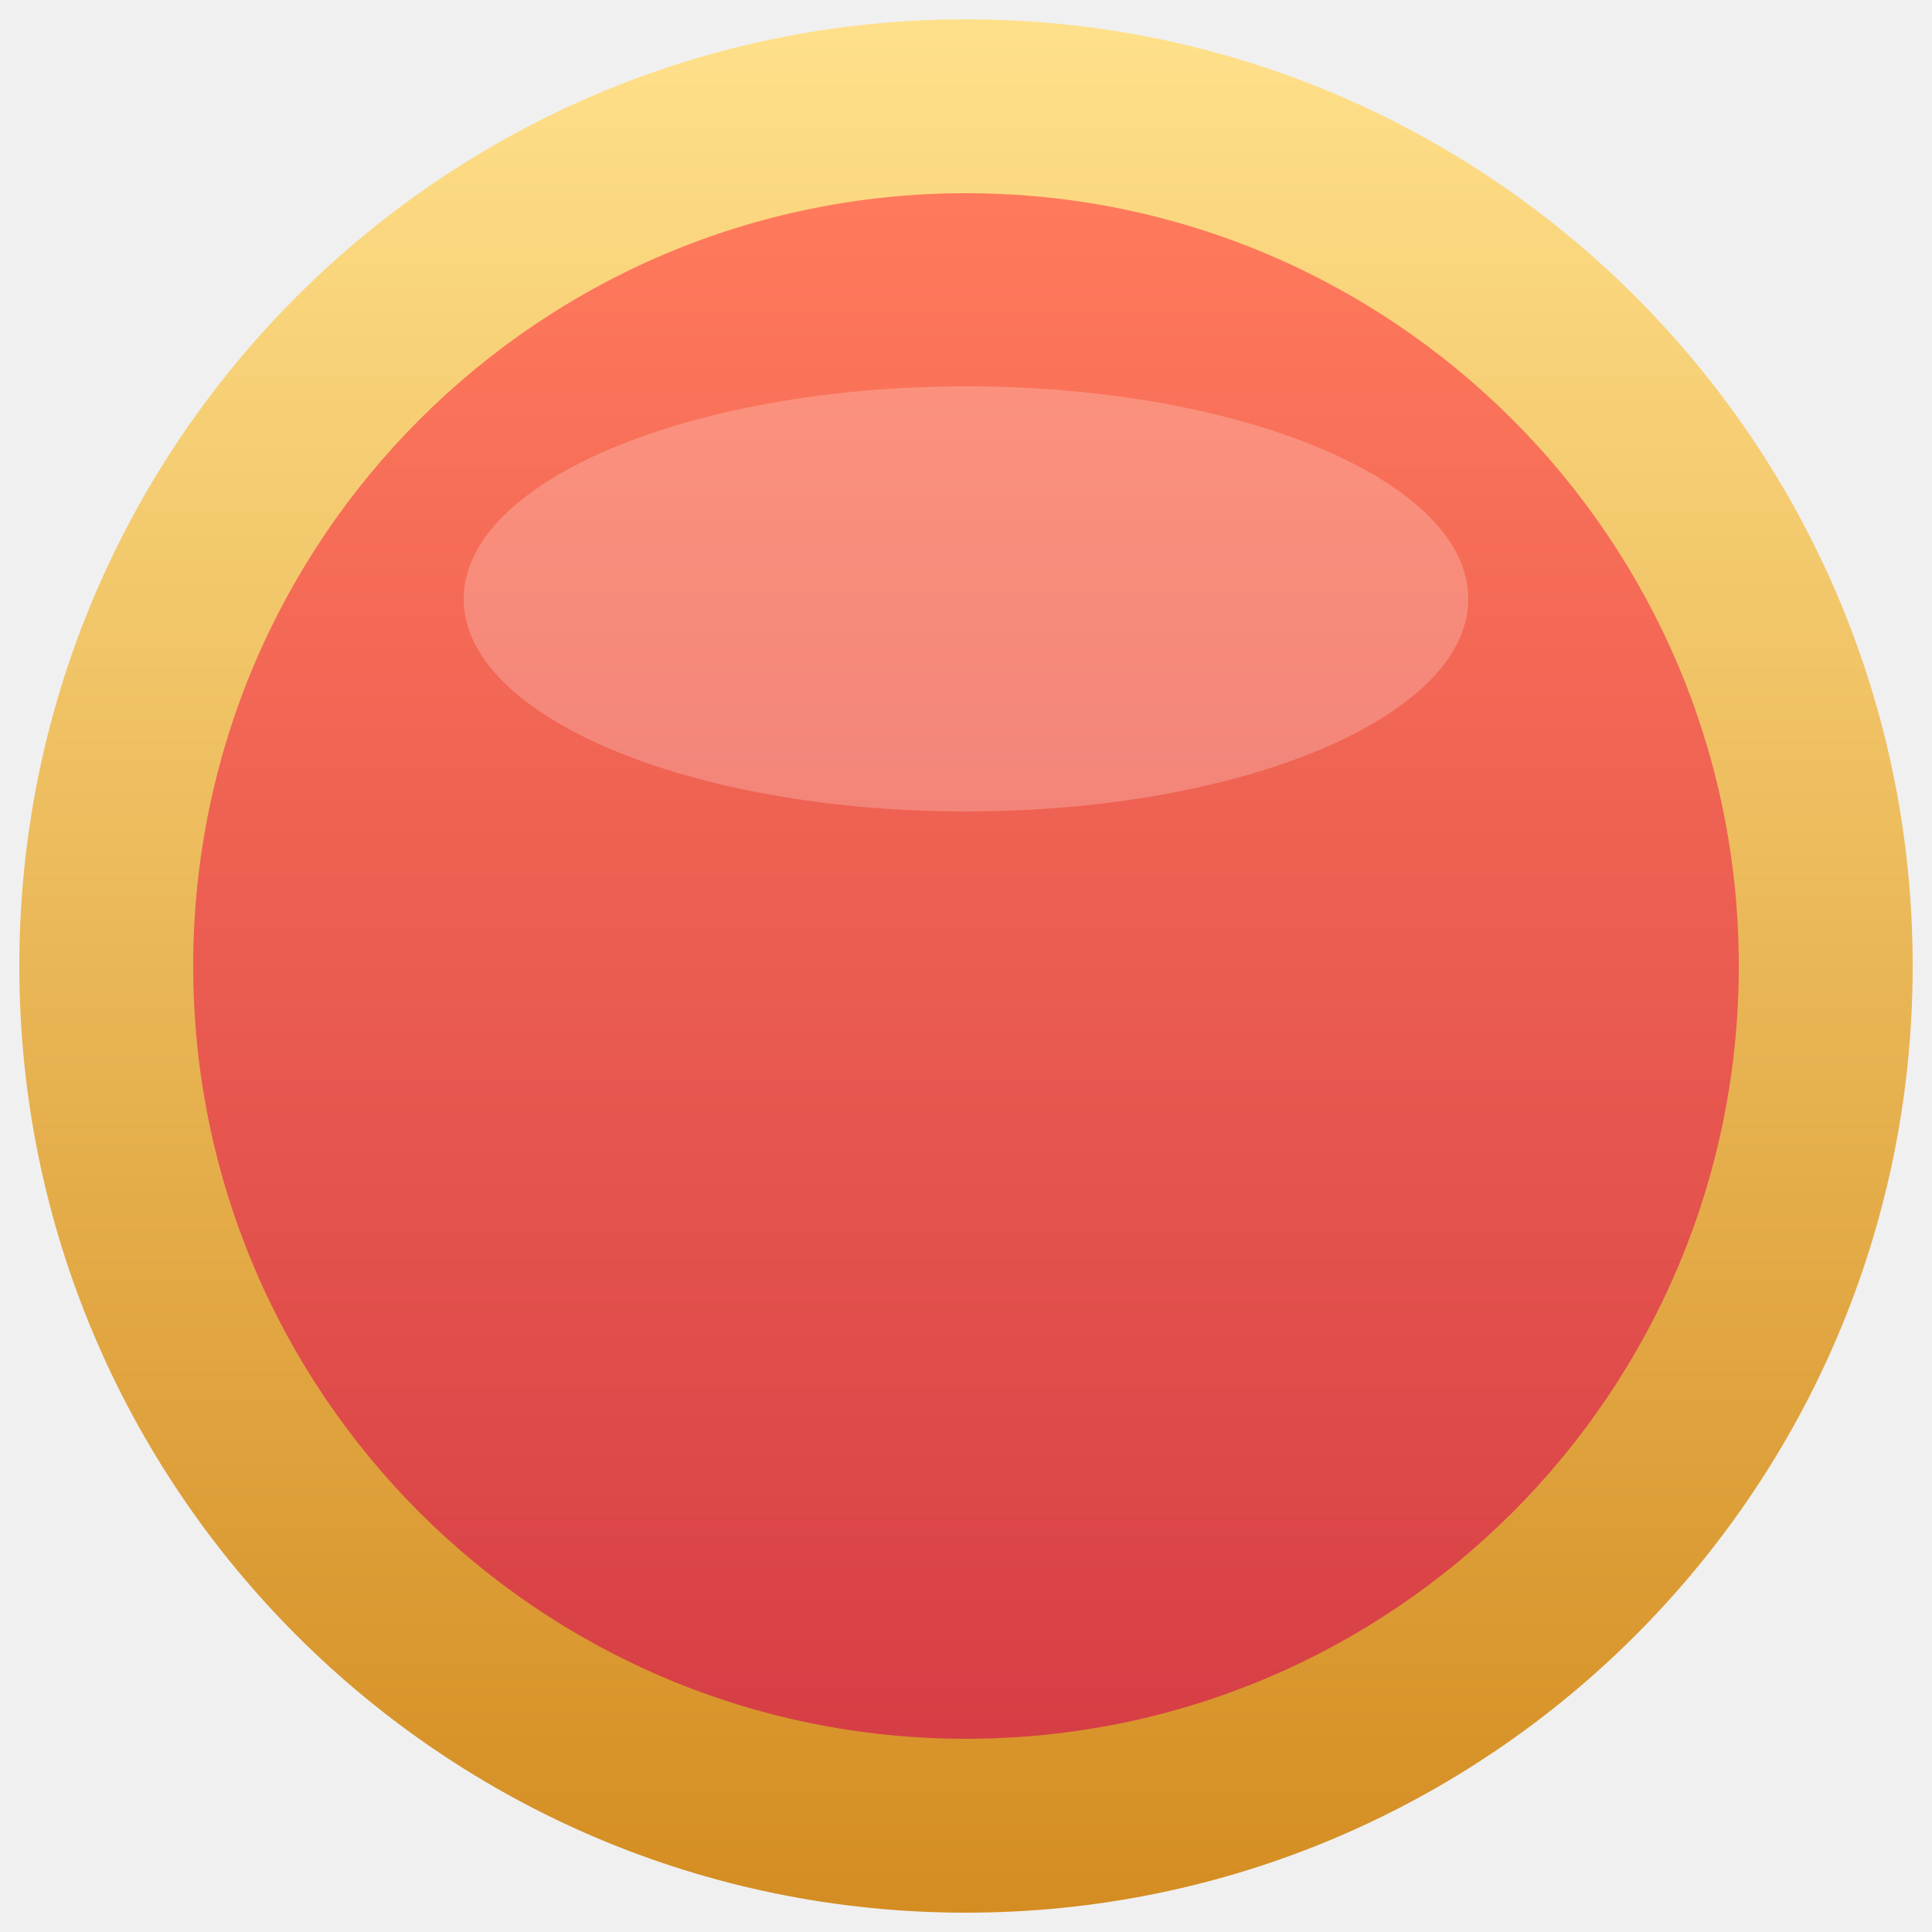
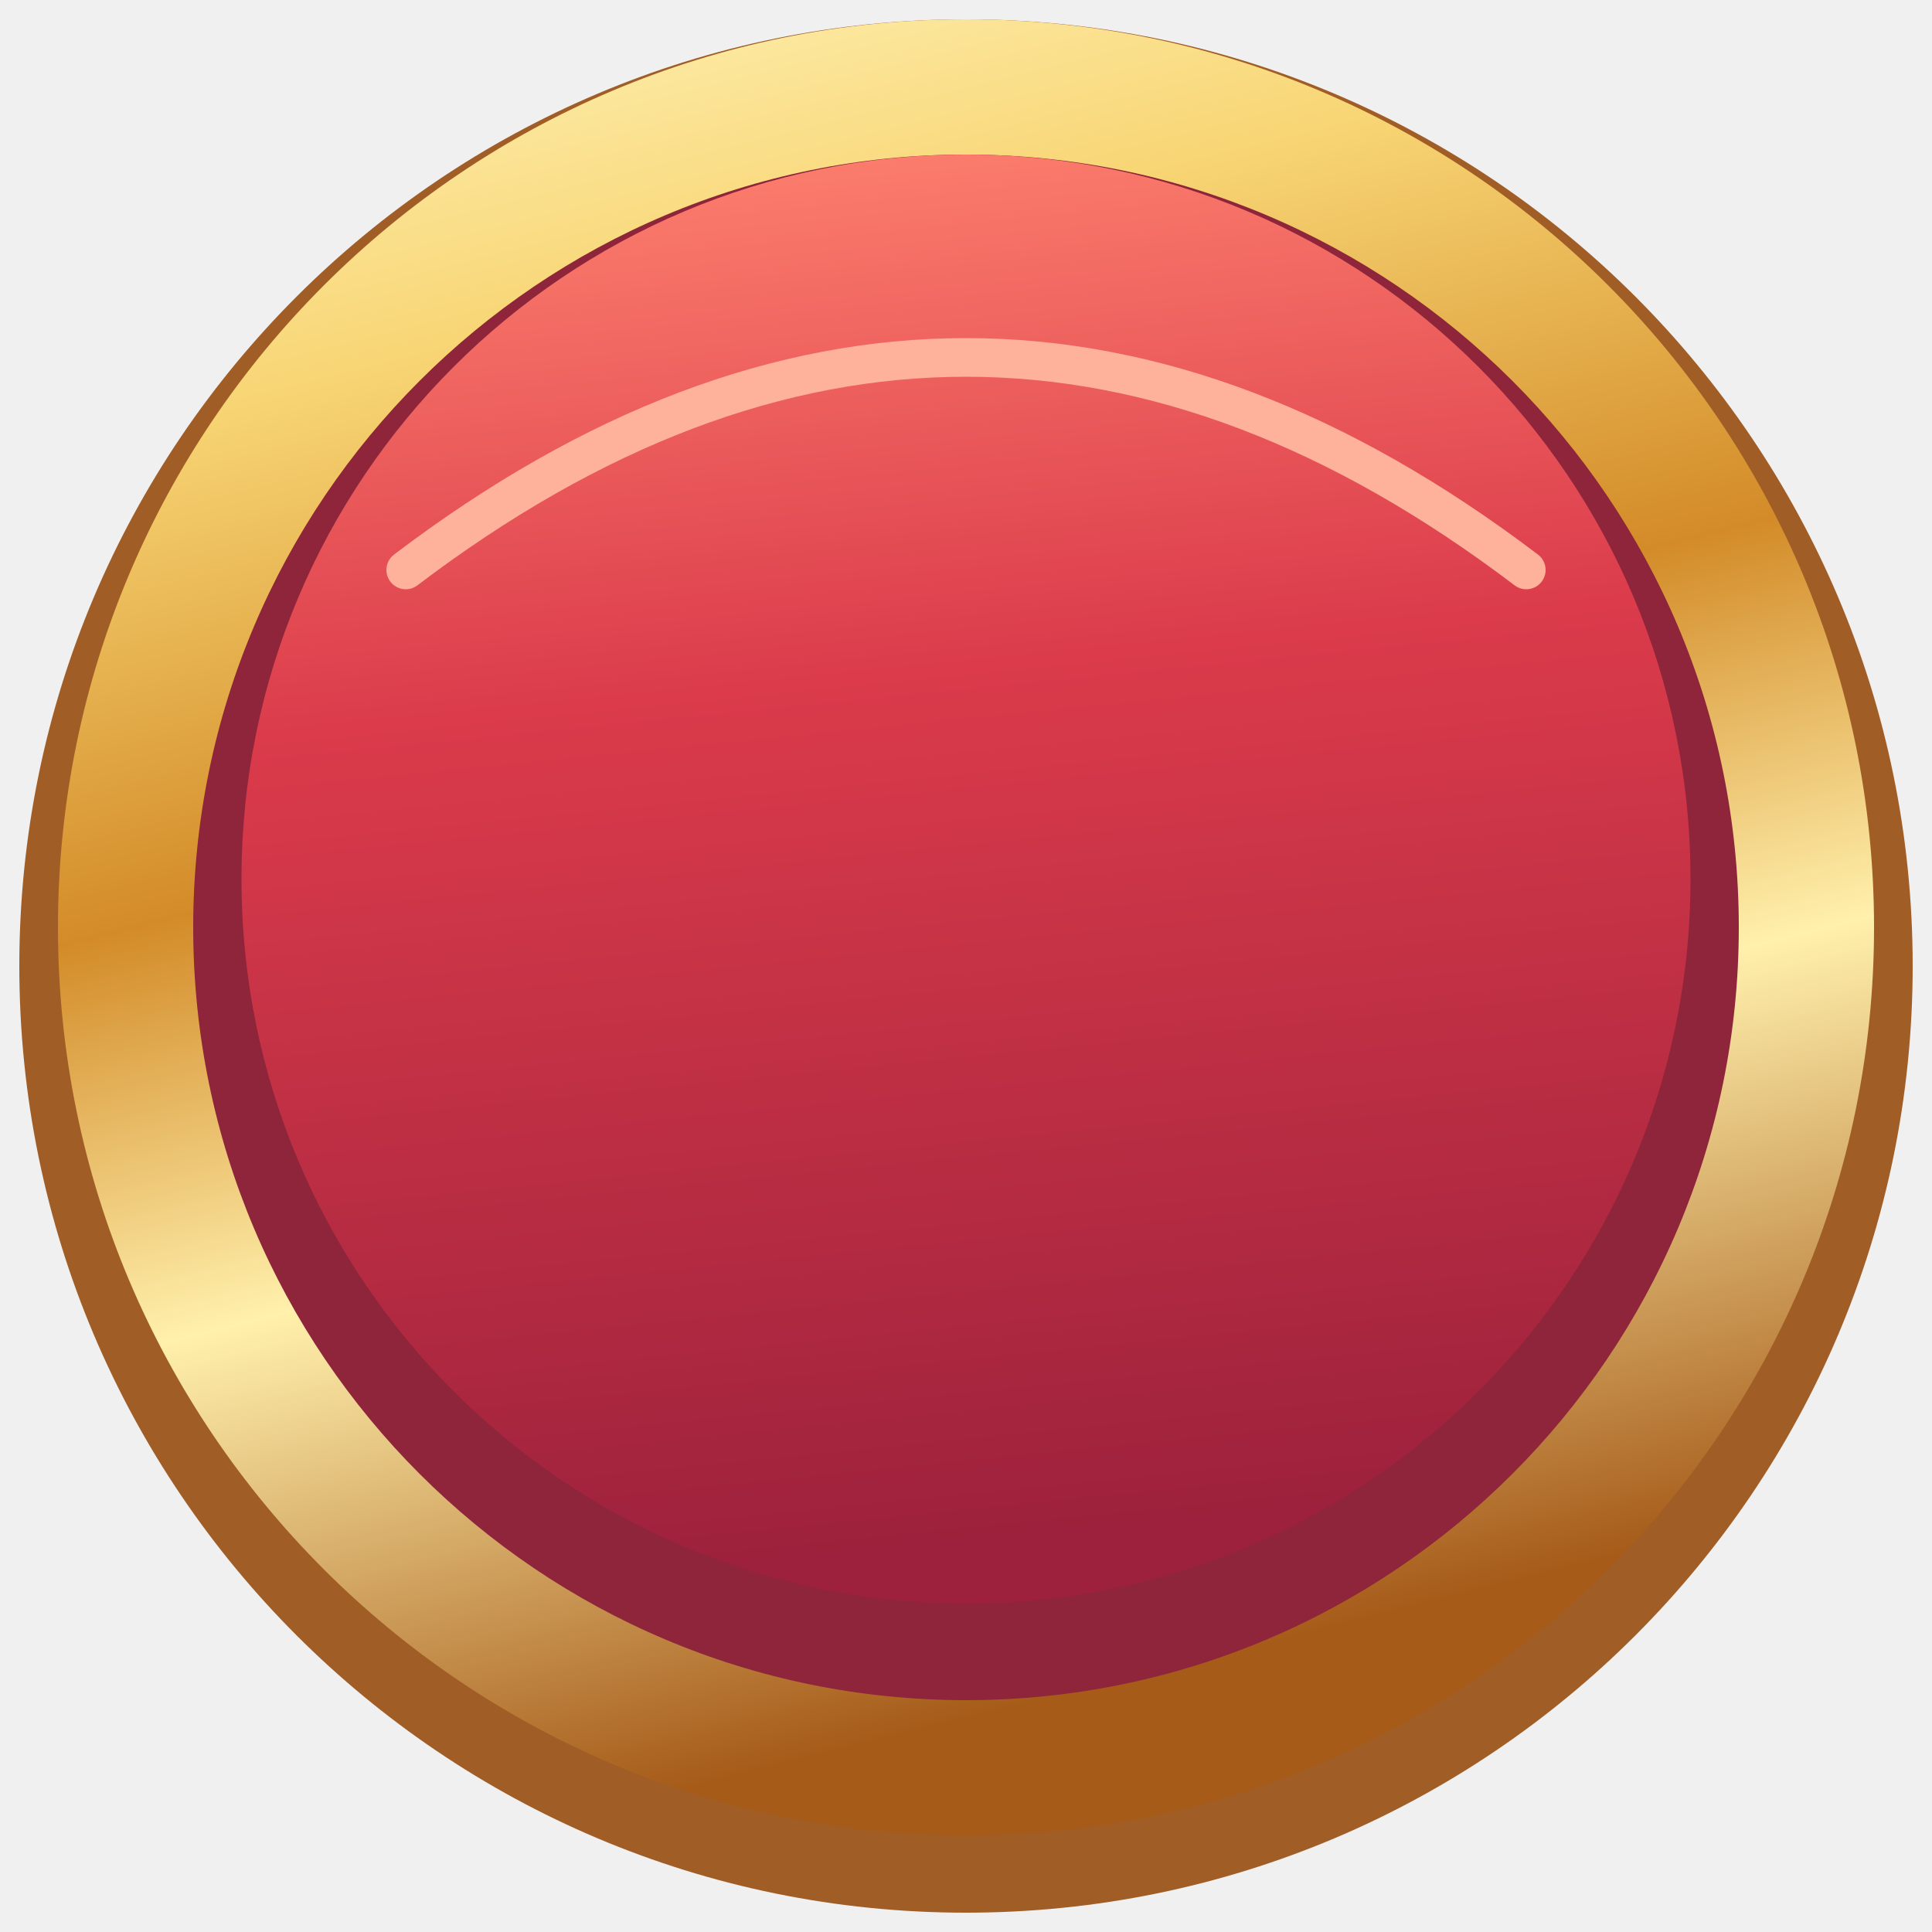
<svg xmlns="http://www.w3.org/2000/svg" width="200" height="200" viewBox="0 0 200 200">
  <defs>
-     <linearGradient id="g" x1="0" y1="0" x2="0" y2="1">
-       <stop offset="0" stop-color="#ffe08a" />
-       <stop offset="1" stop-color="#d48d22" />
+     <linearGradient id="gold" x2=".25" y2="1">
+       <stop stop-color="#fff6bf" />
+       <stop offset=".22" stop-color="#f8d574" />
+       <stop offset=".48" stop-color="#d38b28" />
+       <stop offset=".7" stop-color="#fff0ac" />
+       <stop offset="1" stop-color="#a65b19" />
    </linearGradient>
-     <linearGradient id="r" x1="0" y1="0" x2="0" y2="1">
-       <stop offset="0" stop-color="#ff7a5c" />
-       <stop offset="1" stop-color="#d63e45" />
+     <linearGradient id="red" x2=".1" y2="1">
+       <stop stop-color="#ff8470" />
+       <stop offset=".4" stop-color="#db3b4b" />
+       <stop offset="1" stop-color="#9d213c" />
+     </linearGradient>
+     <linearGradient id="cream" x2="0" y2="1">
+       <stop stop-color="#fffdf1" />
+       <stop offset="1" stop-color="#ffe3ba" />
+     </linearGradient>
+     <linearGradient id="blue" x2=".4" y2="1">
+       <stop stop-color="#8ee8fa" />
+       <stop offset=".5" stop-color="#36b7dc" />
+       <stop offset="1" stop-color="#186dba" />
+     </linearGradient>
+     <linearGradient id="mint" x2=".4" y2="1">
+       <stop stop-color="#b2f7d0" />
+       <stop offset="1" stop-color="#249f88" />
+     </linearGradient>
+     <radialGradient id="wall">
+       <stop stop-color="#fffef3" />
+       <stop offset=".65" stop-color="#ffe9c7" />
+       <stop offset="1" stop-color="#f4c695" />
+     </radialGradient>
+     <linearGradient id="velvet">
+       <stop stop-color="#98263f" />
+       <stop offset=".2" stop-color="#ea5c58" />
+       <stop offset=".4" stop-color="#b63045" />
+       <stop offset=".65" stop-color="#f17a67" />
+       <stop offset=".85" stop-color="#ad2c42" />
+       <stop offset="1" stop-color="#d94b51" />
    </linearGradient>
  </defs>
-   <circle cx="100" cy="100" r="98" fill="url(#g)" />
-   <circle cx="100" cy="100" r="80" fill="url(#r)" />
-   <ellipse cx="100" cy="62" rx="52" ry="22" fill="#fff" fill-opacity=".22" />
+   <circle cx="100" cy="100" r="98" fill="#a15d26" />
+   <circle cx="100" cy="96" r="94" fill="url(#gold)" />
+   <circle cx="100" cy="96" r="80" fill="#8e253a" />
+   <circle cx="100" cy="91" r="75" fill="url(#red)" />
+   <path d="M42 59Q100 15 158 59" fill="none" stroke="#ffb29b" stroke-width="4" stroke-linecap="round" />
</svg>
